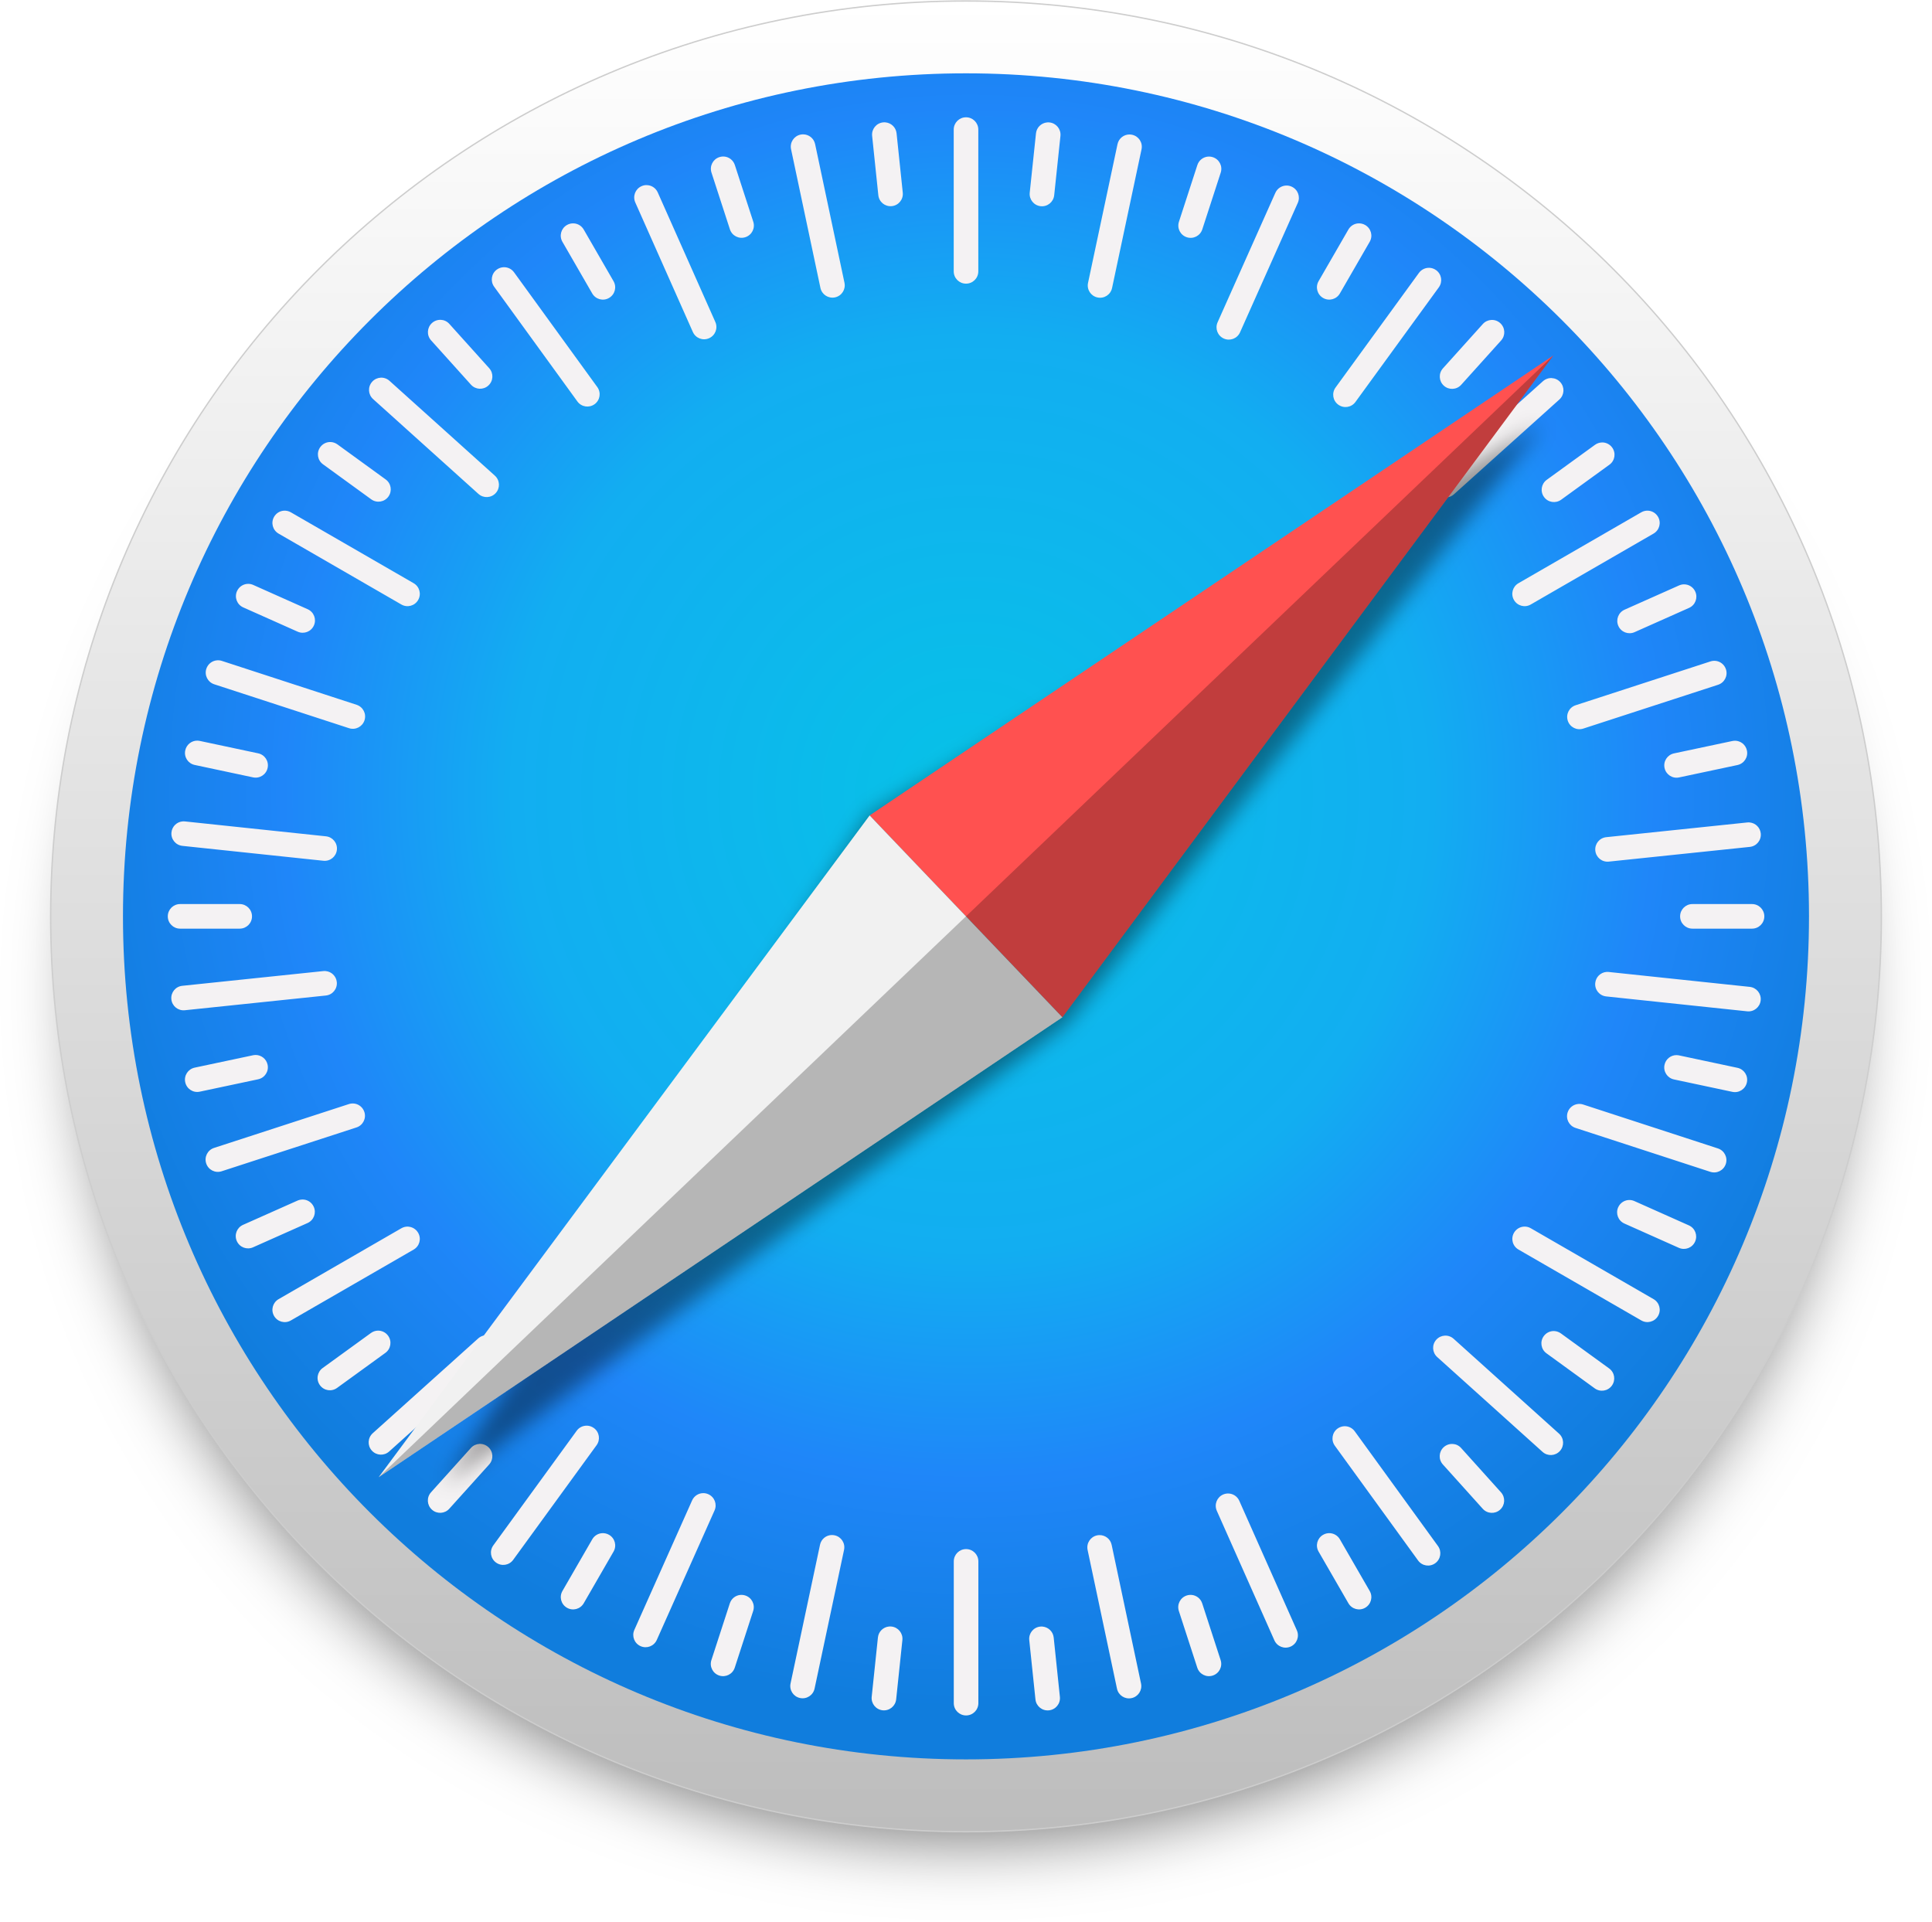
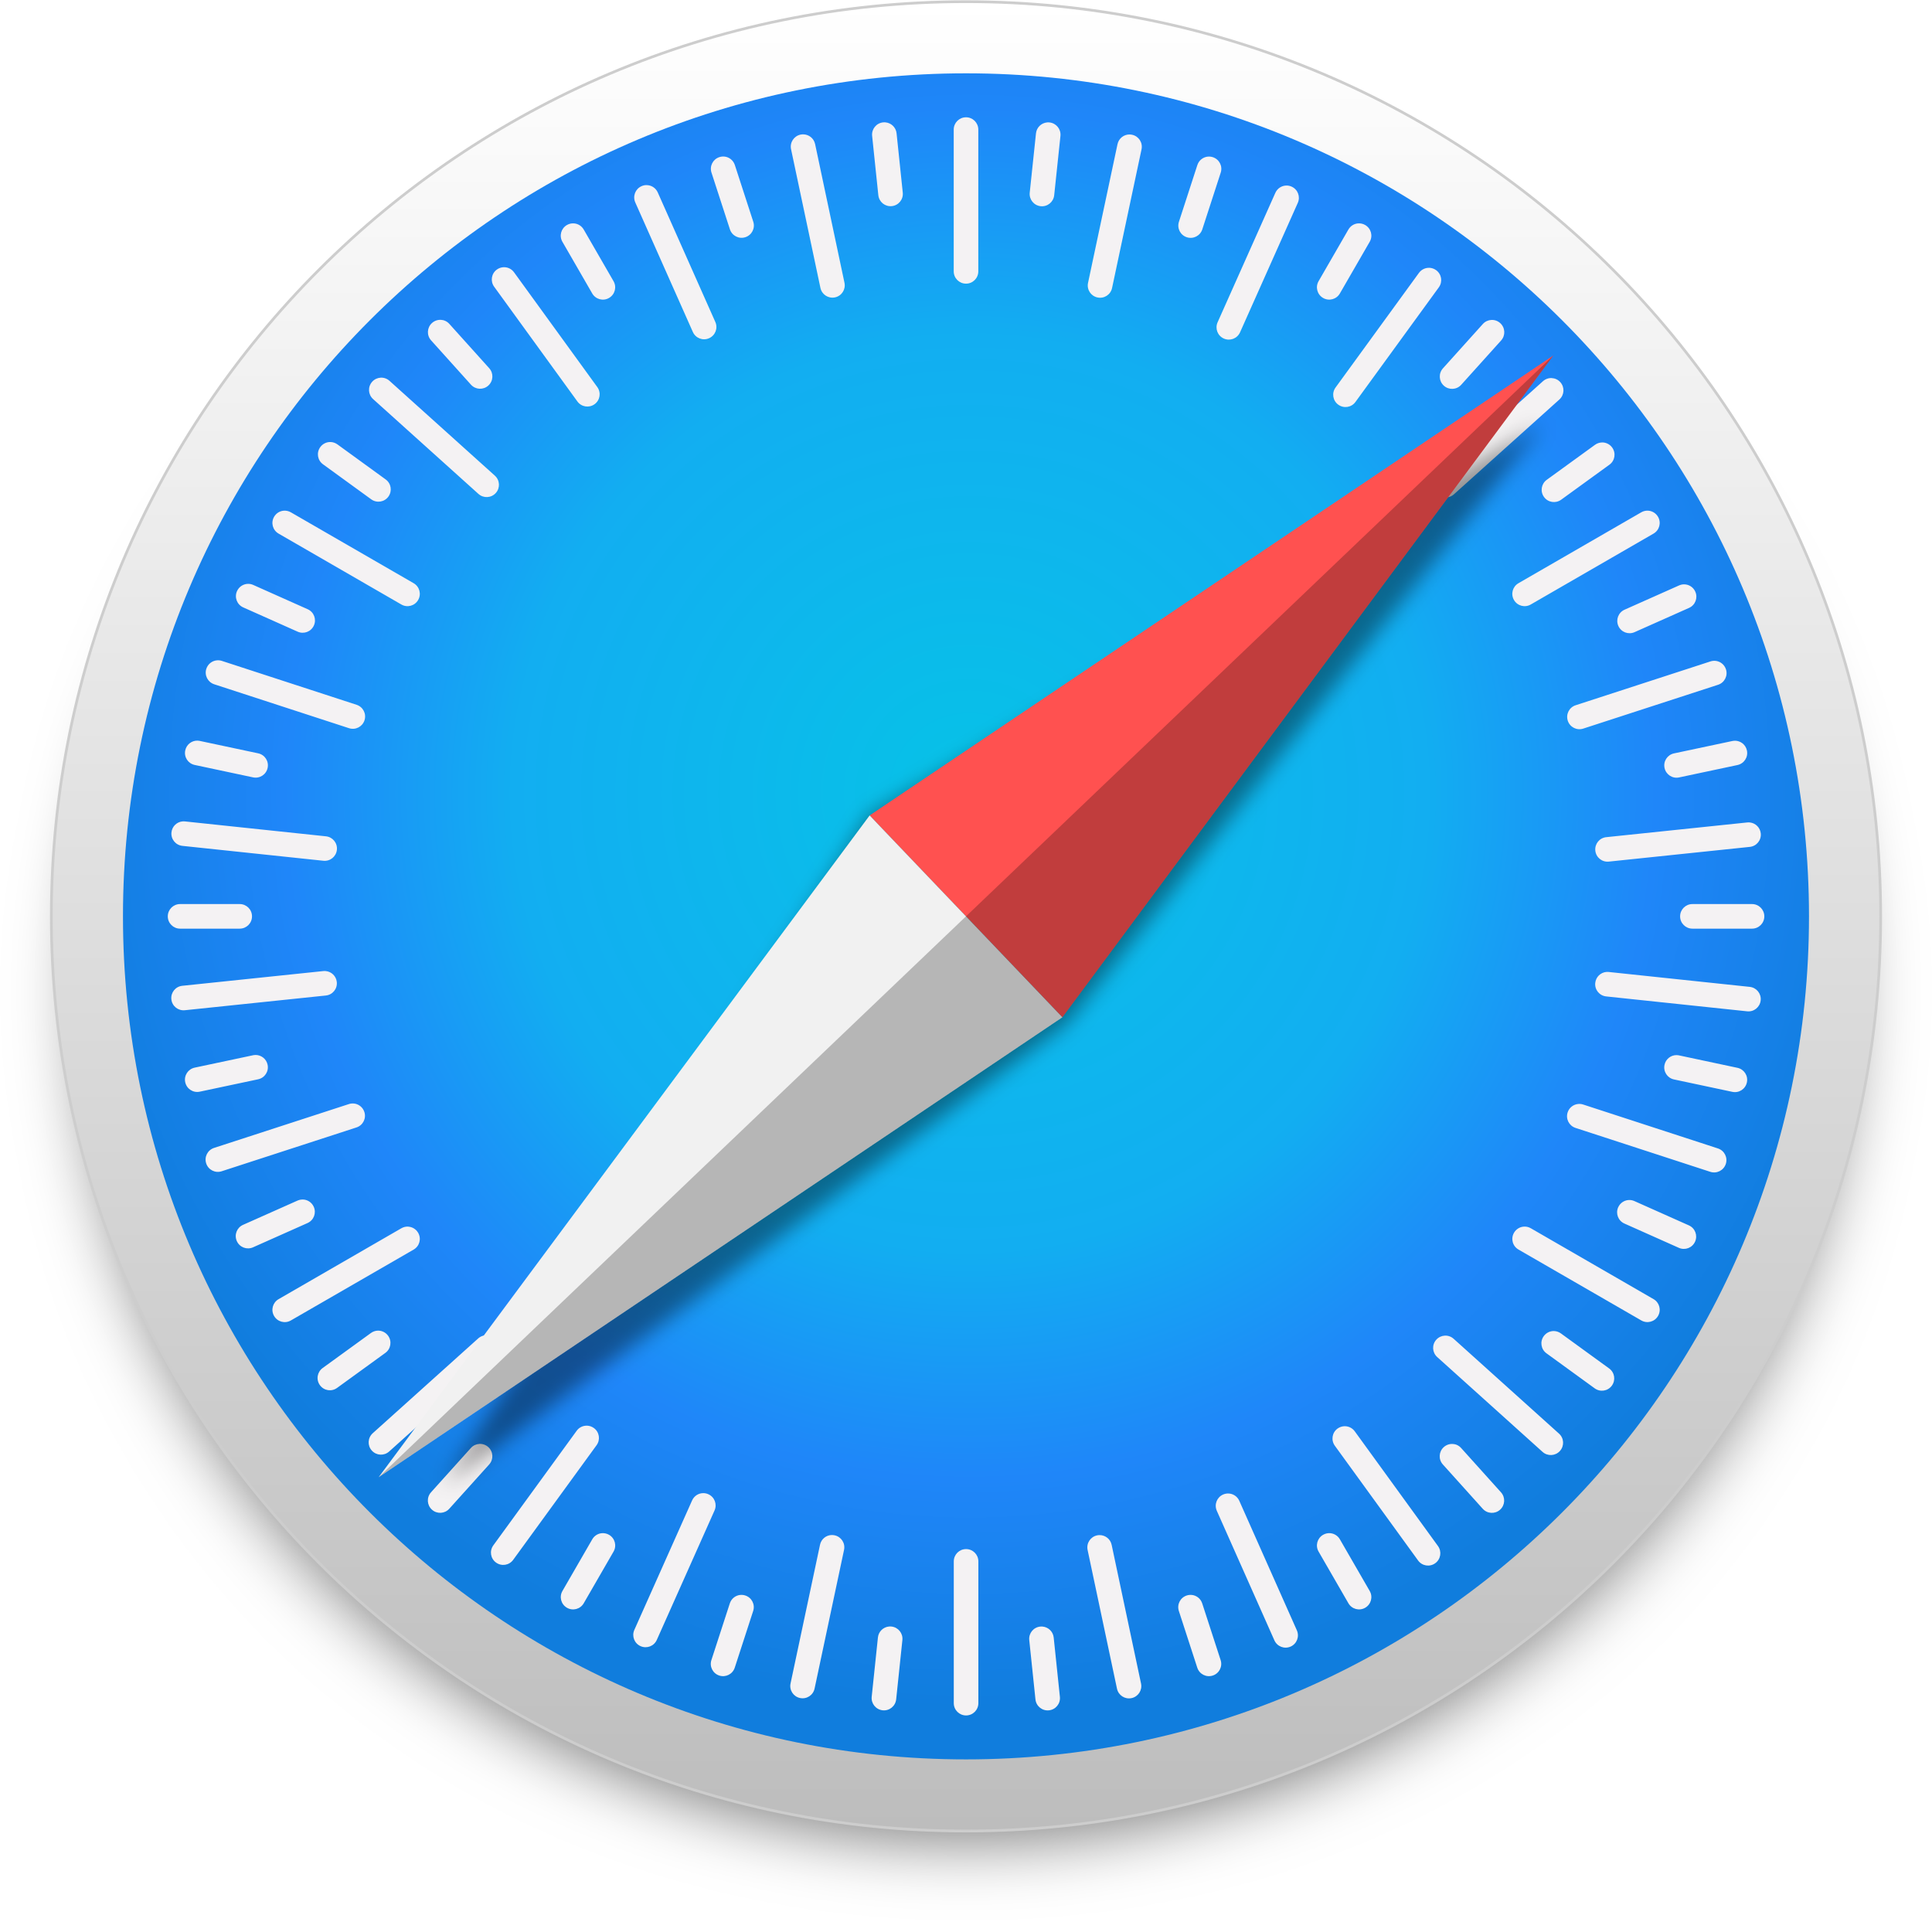
- <svg xmlns="http://www.w3.org/2000/svg" xmlns:xlink="http://www.w3.org/1999/xlink" width="66.166mm" height="65.804mm" viewBox="0 0 66.166 65.804" version="1.1" id="svg8">
-   <defs id="defs2">
-     <linearGradient id="linearGradient2135">
-       <stop style="stop-color:#06c2e7;stop-opacity:1" offset="0" id="stop2131" />
-       <stop id="stop2143" offset="0.25" style="stop-color:#0db8ec;stop-opacity:1" />
-       <stop id="stop2139" offset="0.5" style="stop-color:#12aef1;stop-opacity:1" />
-       <stop style="stop-color:#1f86f9;stop-opacity:1" offset="0.75" id="stop2141" />
-       <stop style="stop-color:#107ddd;stop-opacity:1" offset="1" id="stop2133" />
-     </linearGradient>
-     <linearGradient id="linearGradient2127">
-       <stop style="stop-color:#bdbdbd;stop-opacity:1" offset="0" id="stop2123" />
-       <stop style="stop-color:#ffffff;stop-opacity:1" offset="1" id="stop2125" />
-     </linearGradient>
-     <linearGradient xlink:href="#linearGradient2127" id="linearGradient2129" x1="412.975" y1="237.608" x2="412.975" y2="59.392" gradientUnits="userSpaceOnUse" gradientTransform="matrix(0.3515427,0,0,0.3515427,206.7902,159.7726)" />
-     <radialGradient xlink:href="#linearGradient2135" id="radialGradient2137" cx="413.061" cy="136.818" fx="413.061" fy="136.818" r="82.125" gradientUnits="userSpaceOnUse" gradientTransform="matrix(0.381433,0,0,0.381433,194.5447,155.5804)" />
-     <filter style="color-interpolation-filters:sRGB" id="filter2222" x="-0.021" width="1.042" y="-0.022" height="1.045">
-       <feGaussianBlur stdDeviation="0.958" id="feGaussianBlur2224" />
-     </filter>
-     <filter style="color-interpolation-filters:sRGB" id="filter2248" x="-0.048" width="1.096" y="-0.048" height="1.096">
-       <feGaussianBlur stdDeviation="3.564" id="feGaussianBlur2250" />
-     </filter>
-   </defs>
-   <g id="layer1" transform="translate(-318.8856,-180.595)">
-     <g id="g2858">
-       <path transform="matrix(0.3386464,0,0,0.3260946,212.1161,166.1167)" style="opacity:0.53;fill:#000000;fill-opacity:1;stroke:none;stroke-width:2.931;stroke-linecap:round;stroke-linejoin:round;stroke-miterlimit:4;stroke-dasharray:none;stroke-dashoffset:0;stroke-opacity:1;paint-order:markers stroke fill;filter:url(#filter2248)" d="M 502.083,148.5 A 89.108,89.108 0 0 1 412.975,237.608 89.108,89.108 0 0 1 323.867,148.5 89.108,89.108 0 0 1 412.975,59.392 89.108,89.108 0 0 1 502.083,148.5 Z" id="path2226" />
-       <path id="path826" d="m 383.294,211.977 a 31.325,31.325 0 0 1 -31.325,31.325 31.325,31.325 0 0 1 -31.325,-31.325 31.325,31.325 0 0 1 31.325,-31.325 31.325,31.325 0 0 1 31.325,31.325 z" style="opacity:1;fill:url(#linearGradient2129);fill-opacity:1;stroke:#cdcdcd;stroke-width:0.093;stroke-linecap:round;stroke-linejoin:round;stroke-miterlimit:4;stroke-dasharray:none;stroke-dashoffset:0;stroke-opacity:1;paint-order:markers stroke fill" />
-       <path id="circle828" d="m 380.839,211.977 a 28.871,28.871 0 0 1 -28.871,28.871 28.871,28.871 0 0 1 -28.871,-28.871 28.871,28.871 0 0 1 28.871,-28.871 28.871,28.871 0 0 1 28.871,28.871 z" style="opacity:1;fill:url(#radialGradient2137);fill-opacity:1;stroke:none;stroke-width:0.95;stroke-linecap:round;stroke-linejoin:round;stroke-miterlimit:4;stroke-dasharray:none;stroke-dashoffset:0;stroke-opacity:1;paint-order:markers stroke fill" />
-       <path id="rect830" d="m 351.969,184.612 c -0.233,0 -0.421,0.188 -0.421,0.421 v 4.855 c 0,0.233 0.188,0.421 0.421,0.421 0.233,0 0.421,-0.188 0.421,-0.421 v -4.855 c 0,-0.233 -0.188,-0.421 -0.421,-0.421 z m -2.754,0.174 c -0.028,-0.003 -0.057,-0.003 -0.086,3.5e-4 -0.232,0.024 -0.399,0.23 -0.375,0.462 l 0.212,2.031 c 0.024,0.232 0.23,0.399 0.462,0.375 0.232,-0.024 0.399,-0.23 0.375,-0.462 l -0.212,-2.031 c -0.021,-0.203 -0.182,-0.356 -0.377,-0.375 z m 5.527,0.002 c -0.195,0.019 -0.356,0.172 -0.377,0.375 l -0.214,2.031 c -0.024,0.232 0.143,0.438 0.375,0.463 0.232,0.024 0.438,-0.143 0.463,-0.375 l 0.214,-2.031 c 0.024,-0.232 -0.143,-0.438 -0.375,-0.463 -0.029,-0.003 -0.058,-0.003 -0.085,-5.2e-4 z m -8.355,0.408 c -0.028,2.2e-4 -0.057,0.003 -0.085,0.009 -0.228,0.048 -0.373,0.271 -0.325,0.499 l 1.006,4.75 c 0.048,0.228 0.271,0.373 0.499,0.325 0.228,-0.048 0.373,-0.271 0.325,-0.499 l -1.006,-4.75 c -0.042,-0.2 -0.218,-0.335 -0.414,-0.334 z m 11.184,0.004 c -0.196,-0.002 -0.372,0.134 -0.414,0.334 l -1.009,4.749 c -0.049,0.228 0.096,0.451 0.324,0.499 0.228,0.049 0.451,-0.096 0.499,-0.324 l 1.009,-4.749 c 0.049,-0.228 -0.096,-0.451 -0.324,-0.499 -0.029,-0.006 -0.057,-0.009 -0.085,-0.009 z m -13.883,0.757 c -0.054,-0.005 -0.111,0.001 -0.166,0.019 -0.222,0.072 -0.342,0.308 -0.27,0.53 l 0.631,1.942 c 0.072,0.222 0.309,0.342 0.53,0.27 0.222,-0.072 0.342,-0.309 0.27,-0.53 l -0.631,-1.942 c -0.054,-0.166 -0.201,-0.276 -0.364,-0.29 z m 16.568,0.001 c -0.163,0.014 -0.31,0.123 -0.364,0.29 l -0.631,1.942 c -0.072,0.222 0.048,0.458 0.27,0.53 0.222,0.072 0.458,-0.048 0.53,-0.27 l 0.631,-1.942 c 0.072,-0.222 -0.048,-0.458 -0.27,-0.53 -0.055,-0.018 -0.112,-0.024 -0.166,-0.019 z m -19.237,0.976 c -0.055,0.001 -0.11,0.013 -0.163,0.037 -0.213,0.095 -0.308,0.342 -0.214,0.556 l 1.972,4.437 c 0.095,0.213 0.342,0.308 0.556,0.214 0.213,-0.095 0.309,-0.342 0.214,-0.556 l -1.972,-4.437 c -0.071,-0.16 -0.228,-0.254 -0.392,-0.25 z m 21.937,0.015 c -0.164,-0.003 -0.321,0.09 -0.393,0.25 l -1.978,4.434 c -0.095,0.213 -4e-5,0.461 0.213,0.556 0.213,0.095 0.461,5e-5 0.556,-0.213 l 1.978,-4.434 c 0.095,-0.213 5e-5,-0.461 -0.213,-0.556 -0.053,-0.024 -0.109,-0.036 -0.163,-0.037 z m -24.415,1.296 c -0.081,-0.006 -0.164,0.012 -0.24,0.056 -0.202,0.117 -0.271,0.373 -0.154,0.575 l 1.021,1.769 c 0.117,0.202 0.373,0.271 0.575,0.154 0.202,-0.117 0.271,-0.373 0.154,-0.575 l -1.021,-1.769 c -0.073,-0.126 -0.2,-0.2 -0.335,-0.21 z m 26.859,0 c -0.135,0.009 -0.262,0.084 -0.335,0.21 l -1.021,1.769 c -0.117,0.202 -0.048,0.458 0.154,0.575 0.202,0.117 0.458,0.048 0.575,-0.154 l 1.021,-1.769 c 0.117,-0.202 0.048,-0.458 -0.154,-0.575 -0.076,-0.044 -0.159,-0.061 -0.24,-0.056 z m -29.265,1.501 c -0.081,0.003 -0.162,0.029 -0.233,0.08 -0.189,0.137 -0.23,0.399 -0.093,0.588 l 2.851,3.93 c 0.137,0.189 0.399,0.23 0.588,0.094 0.189,-0.137 0.23,-0.399 0.093,-0.588 l -2.851,-3.93 c -0.086,-0.118 -0.22,-0.178 -0.355,-0.174 z m 31.701,0.021 c -0.135,-0.005 -0.269,0.056 -0.355,0.173 l -2.856,3.926 c -0.137,0.189 -0.096,0.451 0.093,0.588 0.189,0.137 0.451,0.096 0.588,-0.093 l 2.856,-3.926 c 0.137,-0.189 0.096,-0.451 -0.093,-0.588 -0.071,-0.051 -0.152,-0.078 -0.233,-0.081 z m -33.852,1.782 c -0.107,-0.006 -0.217,0.03 -0.304,0.108 -0.173,0.156 -0.187,0.421 -0.031,0.594 l 1.366,1.518 c 0.156,0.173 0.421,0.187 0.594,0.031 0.173,-0.156 0.187,-0.421 0.031,-0.595 l -1.366,-1.518 c -0.078,-0.087 -0.183,-0.134 -0.291,-0.139 z m 35.976,0.003 c -0.107,0.006 -0.213,0.052 -0.291,0.139 l -1.366,1.518 c -0.156,0.173 -0.142,0.439 0.031,0.595 0.173,0.156 0.438,0.142 0.594,-0.031 l 1.367,-1.518 c 0.156,-0.173 0.142,-0.439 -0.031,-0.595 -0.087,-0.078 -0.196,-0.114 -0.304,-0.108 z m -38.037,1.977 c -0.107,0.006 -0.213,0.052 -0.291,0.139 -0.156,0.173 -0.142,0.438 0.031,0.594 l 3.608,3.248 c 0.173,0.156 0.438,0.142 0.594,-0.031 0.156,-0.173 0.142,-0.438 -0.031,-0.594 l -3.609,-3.248 c -0.087,-0.078 -0.196,-0.114 -0.304,-0.108 z m 40.108,0.014 c -0.107,-0.006 -0.217,0.03 -0.304,0.108 l -3.611,3.246 c -0.173,0.156 -0.188,0.421 -0.032,0.594 0.156,0.173 0.421,0.188 0.595,0.032 l 3.611,-3.246 c 0.173,-0.156 0.188,-0.421 0.032,-0.594 -0.078,-0.087 -0.183,-0.134 -0.291,-0.139 z m -41.822,2.19 c -0.135,-0.005 -0.269,0.056 -0.355,0.174 -0.137,0.189 -0.096,0.451 0.093,0.588 l 1.652,1.2 c 0.189,0.137 0.451,0.096 0.588,-0.093 0.137,-0.189 0.096,-0.451 -0.093,-0.588 l -1.652,-1.2 c -0.071,-0.051 -0.152,-0.078 -0.233,-0.081 z m 43.535,0.015 c -0.081,0.003 -0.162,0.029 -0.233,0.08 l -1.653,1.199 c -0.189,0.137 -0.231,0.399 -0.094,0.588 0.137,0.189 0.399,0.23 0.588,0.093 l 1.653,-1.199 c 0.189,-0.137 0.23,-0.399 0.093,-0.588 -0.086,-0.118 -0.22,-0.178 -0.355,-0.174 z m -45.137,2.336 c -0.135,0.009 -0.262,0.084 -0.335,0.21 -0.117,0.202 -0.048,0.458 0.154,0.575 l 4.205,2.428 c 0.202,0.117 0.458,0.048 0.575,-0.154 0.117,-0.202 0.048,-0.458 -0.154,-0.575 l -4.205,-2.428 c -0.076,-0.044 -0.159,-0.061 -0.24,-0.056 z m 46.727,0 c -0.081,-0.006 -0.164,0.012 -0.24,0.056 l -4.205,2.428 c -0.202,0.117 -0.271,0.373 -0.154,0.575 0.117,0.202 0.373,0.271 0.575,0.154 l 4.205,-2.428 c 0.202,-0.117 0.271,-0.373 0.154,-0.575 -0.073,-0.126 -0.2,-0.2 -0.335,-0.21 z m -47.939,2.506 c -0.164,-0.004 -0.321,0.09 -0.393,0.25 -0.095,0.213 -6e-5,0.461 0.213,0.556 l 1.865,0.832 c 0.213,0.095 0.461,7e-5 0.556,-0.213 0.095,-0.213 -1.2e-4,-0.461 -0.213,-0.556 l -1.865,-0.832 c -0.053,-0.024 -0.109,-0.036 -0.163,-0.037 z m 49.158,0.017 c -0.055,10e-4 -0.11,0.013 -0.164,0.037 l -1.866,0.831 c -0.213,0.095 -0.308,0.343 -0.213,0.556 0.095,0.213 0.343,0.308 0.556,0.213 l 1.866,-0.831 c 0.213,-0.095 0.308,-0.343 0.213,-0.556 -0.071,-0.16 -0.228,-0.253 -0.392,-0.25 z m -50.237,2.602 c -0.163,0.014 -0.31,0.123 -0.364,0.289 -0.072,0.222 0.048,0.458 0.27,0.531 l 4.616,1.504 c 0.222,0.072 0.458,-0.048 0.531,-0.27 0.072,-0.222 -0.048,-0.458 -0.27,-0.531 l -4.616,-1.504 c -0.055,-0.018 -0.112,-0.024 -0.166,-0.019 z m 51.315,0.018 c -0.054,-0.005 -0.111,10e-4 -0.166,0.019 l -4.617,1.501 c -0.222,0.072 -0.342,0.309 -0.27,0.53 0.072,0.222 0.309,0.342 0.53,0.27 l 4.617,-1.501 c 0.222,-0.072 0.342,-0.309 0.27,-0.53 -0.054,-0.166 -0.201,-0.276 -0.364,-0.29 z m -51.987,2.732 c -0.196,-0.002 -0.372,0.134 -0.414,0.334 -0.049,0.228 0.096,0.451 0.324,0.499 l 1.998,0.425 c 0.228,0.049 0.451,-0.096 0.499,-0.324 0.049,-0.228 -0.096,-0.451 -0.324,-0.499 l -1.998,-0.425 c -0.029,-0.006 -0.057,-0.009 -0.085,-0.009 z m 52.655,0.004 c -0.028,2.3e-4 -0.056,0.004 -0.085,0.009 l -1.998,0.424 c -0.228,0.049 -0.373,0.271 -0.324,0.499 0.049,0.228 0.271,0.373 0.499,0.324 l 1.998,-0.424 c 0.228,-0.049 0.373,-0.271 0.324,-0.499 -0.042,-0.2 -0.218,-0.335 -0.414,-0.334 z m -53.164,2.762 c -0.195,0.019 -0.356,0.172 -0.377,0.375 -0.025,0.232 0.142,0.438 0.374,0.463 l 4.828,0.51 c 0.232,0.025 0.438,-0.142 0.463,-0.374 0.025,-0.232 -0.142,-0.438 -0.374,-0.463 l -4.828,-0.51 c -0.029,-0.003 -0.058,-0.003 -0.085,-3.5e-4 z m 53.676,0.036 c -0.028,-0.003 -0.057,-0.003 -0.086,3.5e-4 l -4.829,0.504 c -0.232,0.024 -0.399,0.23 -0.375,0.462 0.024,0.232 0.23,0.399 0.462,0.375 l 4.829,-0.504 c 0.232,-0.024 0.399,-0.23 0.375,-0.462 -0.021,-0.203 -0.182,-0.356 -0.377,-0.375 z m -53.758,2.795 c -0.233,0 -0.421,0.188 -0.421,0.421 0,0.233 0.188,0.421 0.421,0.421 h 2.042 c 0.233,0 0.421,-0.188 0.421,-0.421 0,-0.233 -0.188,-0.421 -0.421,-0.421 z m 51.793,0 c -0.233,0 -0.421,0.188 -0.421,0.421 10e-6,0.233 0.188,0.421 0.421,0.421 h 2.042 c 0.233,0 0.421,-0.188 0.421,-0.421 0,-0.233 -0.188,-0.421 -0.421,-0.421 z m -46.803,2.295 c -0.028,-0.003 -0.056,-0.003 -0.085,3.5e-4 l -4.829,0.504 c -0.232,0.024 -0.399,0.23 -0.375,0.462 0.024,0.232 0.23,0.399 0.462,0.375 l 4.829,-0.504 c 0.232,-0.024 0.399,-0.23 0.375,-0.462 -0.021,-0.203 -0.182,-0.356 -0.377,-0.375 z m 43.853,0.03 c -0.195,0.019 -0.356,0.172 -0.377,0.375 -0.025,0.232 0.142,0.438 0.374,0.463 l 4.828,0.51 c 0.232,0.025 0.438,-0.143 0.463,-0.374 0.025,-0.232 -0.143,-0.438 -0.374,-0.463 l -4.828,-0.51 c -0.029,-0.003 -0.058,-0.003 -0.086,-3.5e-4 z m -46.26,2.844 c -0.028,2.4e-4 -0.057,0.003 -0.085,0.009 l -1.998,0.424 c -0.228,0.049 -0.373,0.271 -0.324,0.499 0.049,0.228 0.271,0.373 0.499,0.324 l 1.998,-0.424 c 0.228,-0.049 0.373,-0.271 0.324,-0.499 -0.042,-0.2 -0.218,-0.335 -0.414,-0.334 z m 48.669,0.004 c -0.196,-0.002 -0.372,0.134 -0.414,0.334 -0.049,0.228 0.096,0.451 0.324,0.499 l 1.998,0.425 c 0.228,0.049 0.451,-0.096 0.499,-0.324 0.049,-0.228 -0.096,-0.451 -0.324,-0.499 l -1.998,-0.425 c -0.029,-0.006 -0.057,-0.009 -0.085,-0.009 z m -45.305,1.658 c -0.054,-0.005 -0.111,0.001 -0.166,0.019 l -4.617,1.501 c -0.222,0.072 -0.342,0.309 -0.27,0.53 0.072,0.222 0.309,0.342 0.53,0.27 l 4.617,-1.501 c 0.222,-0.072 0.342,-0.309 0.27,-0.53 -0.054,-0.166 -0.201,-0.276 -0.364,-0.29 z m 41.937,0.015 c -0.163,0.014 -0.31,0.123 -0.364,0.289 -0.072,0.222 0.048,0.458 0.27,0.531 l 4.616,1.504 c 0.222,0.072 0.458,-0.048 0.531,-0.27 0.072,-0.222 -0.048,-0.458 -0.27,-0.531 l -4.616,-1.504 c -0.055,-0.018 -0.112,-0.024 -0.166,-0.019 z m -43.699,3.273 c -0.055,0.001 -0.11,0.013 -0.163,0.036 l -1.866,0.831 c -0.213,0.095 -0.308,0.343 -0.213,0.556 0.095,0.213 0.343,0.308 0.556,0.213 l 1.866,-0.831 c 0.213,-0.095 0.308,-0.343 0.213,-0.556 -0.071,-0.16 -0.228,-0.253 -0.392,-0.25 z m 45.459,0.016 c -0.164,-0.004 -0.321,0.09 -0.393,0.25 -0.095,0.213 -6e-5,0.461 0.213,0.556 l 1.865,0.832 c 0.213,0.095 0.461,6e-5 0.556,-0.213 0.095,-0.213 6e-5,-0.461 -0.213,-0.556 l -1.865,-0.832 c -0.053,-0.024 -0.109,-0.036 -0.163,-0.037 z m -41.826,0.912 c -0.081,-0.006 -0.164,0.012 -0.24,0.056 l -4.205,2.428 c -0.202,0.117 -0.271,0.373 -0.154,0.575 0.117,0.202 0.373,0.271 0.575,0.154 l 4.205,-2.427 c 0.202,-0.117 0.271,-0.373 0.154,-0.575 -0.073,-0.126 -0.2,-0.2 -0.335,-0.21 z m 38.2,0 c -0.135,0.009 -0.262,0.084 -0.335,0.21 -0.117,0.202 -0.048,0.459 0.154,0.575 l 4.205,2.427 c 0.202,0.117 0.459,0.048 0.575,-0.154 0.117,-0.202 0.048,-0.458 -0.154,-0.575 l -4.205,-2.428 c -0.076,-0.044 -0.159,-0.061 -0.24,-0.056 z m -39.249,3.562 c -0.081,0.003 -0.162,0.029 -0.233,0.081 l -1.653,1.199 c -0.189,0.137 -0.231,0.399 -0.094,0.588 0.137,0.189 0.399,0.231 0.588,0.093 l 1.653,-1.199 c 0.189,-0.137 0.231,-0.399 0.094,-0.588 -0.086,-0.118 -0.22,-0.179 -0.355,-0.174 z m 40.288,0.014 c -0.135,-0.005 -0.269,0.056 -0.355,0.174 -0.137,0.189 -0.096,0.451 0.093,0.588 l 1.652,1.2 c 0.189,0.137 0.451,0.096 0.588,-0.093 0.137,-0.189 0.096,-0.451 -0.093,-0.588 l -1.652,-1.2 c -0.071,-0.051 -0.152,-0.078 -0.233,-0.081 z m -36.544,0.145 c -0.107,-0.006 -0.217,0.03 -0.304,0.108 l -3.611,3.246 c -0.173,0.156 -0.188,0.421 -0.032,0.594 0.156,0.173 0.421,0.188 0.594,0.032 l 3.611,-3.246 c 0.173,-0.156 0.188,-0.421 0.032,-0.594 -0.078,-0.087 -0.183,-0.134 -0.291,-0.139 z m 32.8,0.012 c -0.107,0.006 -0.213,0.052 -0.291,0.139 -0.156,0.173 -0.142,0.438 0.031,0.594 l 3.608,3.248 c 0.173,0.156 0.439,0.142 0.595,-0.031 0.156,-0.173 0.142,-0.438 -0.031,-0.594 l -3.609,-3.248 c -0.087,-0.078 -0.196,-0.114 -0.304,-0.108 z m -29.375,3.084 c -0.135,-0.005 -0.27,0.055 -0.355,0.173 l -2.856,3.926 c -0.137,0.189 -0.096,0.451 0.093,0.588 0.189,0.137 0.451,0.096 0.588,-0.093 l 2.856,-3.926 c 0.137,-0.189 0.096,-0.451 -0.093,-0.588 -0.071,-0.051 -0.152,-0.078 -0.233,-0.081 z m 25.936,0.018 c -0.081,0.003 -0.162,0.029 -0.233,0.08 -0.189,0.137 -0.23,0.399 -0.094,0.588 l 2.851,3.93 c 0.137,0.189 0.399,0.231 0.588,0.094 0.189,-0.137 0.23,-0.399 0.094,-0.588 l -2.851,-3.93 c -0.086,-0.118 -0.22,-0.178 -0.355,-0.174 z m -29.623,0.606 c -0.107,0.006 -0.213,0.052 -0.291,0.139 l -1.366,1.518 c -0.156,0.173 -0.142,0.439 0.031,0.595 0.173,0.156 0.438,0.142 0.594,-0.031 l 1.367,-1.518 c 0.156,-0.173 0.142,-0.439 -0.031,-0.595 -0.087,-0.078 -0.196,-0.114 -0.304,-0.108 z m 33.331,0.002 c -0.107,-0.006 -0.217,0.03 -0.304,0.108 -0.173,0.156 -0.187,0.421 -0.031,0.594 l 1.366,1.518 c 0.156,0.173 0.421,0.187 0.594,0.031 0.173,-0.156 0.187,-0.421 0.031,-0.595 l -1.366,-1.518 c -0.078,-0.087 -0.183,-0.134 -0.291,-0.139 z m -25.655,1.684 c -0.164,-0.004 -0.321,0.09 -0.392,0.25 l -1.978,4.434 c -0.095,0.213 -5e-5,0.461 0.213,0.556 0.213,0.095 0.461,5e-5 0.556,-0.213 l 1.978,-4.434 c 0.095,-0.213 5e-5,-0.461 -0.213,-0.556 -0.053,-0.024 -0.109,-0.036 -0.163,-0.037 z m 17.956,0.012 c -0.055,0.001 -0.11,0.013 -0.164,0.036 -0.213,0.095 -0.308,0.342 -0.214,0.556 l 1.972,4.437 c 0.095,0.213 0.343,0.308 0.556,0.214 0.213,-0.095 0.308,-0.342 0.214,-0.556 l -1.972,-4.437 c -0.071,-0.16 -0.228,-0.253 -0.392,-0.25 z m -21.432,1.359 c -0.135,0.009 -0.262,0.084 -0.335,0.21 l -1.021,1.769 c -0.117,0.202 -0.048,0.458 0.154,0.575 0.202,0.117 0.458,0.048 0.575,-0.154 l 1.021,-1.769 c 0.117,-0.202 0.048,-0.458 -0.154,-0.575 -0.076,-0.044 -0.159,-0.061 -0.24,-0.056 z m 24.934,0 c -0.081,-0.006 -0.164,0.012 -0.24,0.056 -0.202,0.117 -0.271,0.373 -0.154,0.575 l 1.021,1.769 c 0.117,0.202 0.373,0.271 0.575,0.154 0.202,-0.117 0.271,-0.373 0.154,-0.575 l -1.021,-1.769 c -0.073,-0.126 -0.2,-0.2 -0.335,-0.21 z m -17.055,0.063 c -0.196,-0.002 -0.372,0.134 -0.414,0.334 l -1.009,4.749 c -0.049,0.228 0.096,0.451 0.324,0.499 0.228,0.049 0.451,-0.096 0.499,-0.324 l 1.009,-4.749 c 0.049,-0.228 -0.096,-0.451 -0.324,-0.499 -0.029,-0.006 -0.057,-0.009 -0.085,-0.009 z m 9.16,0.003 c -0.028,2.2e-4 -0.056,0.003 -0.085,0.009 -0.228,0.048 -0.373,0.271 -0.325,0.499 l 1.006,4.75 c 0.048,0.228 0.271,0.373 0.499,0.325 0.228,-0.048 0.373,-0.271 0.325,-0.499 l -1.006,-4.75 c -0.042,-0.2 -0.218,-0.335 -0.414,-0.334 z m -4.572,0.479 c -0.233,0 -0.421,0.188 -0.421,0.421 v 4.855 c 0,0.233 0.188,0.421 0.421,0.421 0.233,0 0.421,-0.188 0.421,-0.421 v -4.855 c 0,-0.233 -0.188,-0.421 -0.421,-0.421 z m -7.727,1.569 c -0.163,0.014 -0.31,0.123 -0.364,0.29 l -0.631,1.942 c -0.072,0.222 0.048,0.458 0.27,0.53 0.222,0.072 0.458,-0.049 0.53,-0.27 l 0.631,-1.942 c 0.072,-0.222 -0.048,-0.458 -0.27,-0.53 -0.055,-0.018 -0.112,-0.024 -0.166,-0.019 z m 15.45,0.001 c -0.054,-0.005 -0.111,0.001 -0.166,0.019 -0.222,0.072 -0.342,0.309 -0.27,0.53 l 0.631,1.942 c 0.072,0.222 0.309,0.342 0.53,0.27 0.222,-0.072 0.342,-0.308 0.27,-0.53 l -0.631,-1.942 c -0.054,-0.166 -0.201,-0.276 -0.364,-0.29 z m -10.365,1.082 c -0.195,0.019 -0.356,0.172 -0.377,0.375 l -0.213,2.031 c -0.024,0.232 0.143,0.438 0.375,0.463 0.232,0.024 0.438,-0.143 0.463,-0.375 l 0.213,-2.031 c 0.024,-0.232 -0.143,-0.438 -0.375,-0.463 -0.029,-0.003 -0.058,-0.003 -0.085,-3.5e-4 z m 5.267,0.002 c -0.028,-0.003 -0.057,-0.003 -0.086,3.5e-4 -0.232,0.024 -0.399,0.23 -0.375,0.462 l 0.212,2.031 c 0.024,0.232 0.23,0.399 0.462,0.375 0.232,-0.024 0.399,-0.23 0.375,-0.462 l -0.212,-2.031 c -0.021,-0.203 -0.182,-0.356 -0.377,-0.375 z" style="opacity:1;fill:#f4f2f3;fill-opacity:1;stroke:none;stroke-width:0.381;stroke-linecap:round;stroke-linejoin:round;stroke-miterlimit:4;stroke-dasharray:none;stroke-dashoffset:0;stroke-opacity:1;paint-order:markers stroke fill" />
-       <path transform="matrix(0.3515427,0,0,0.3515427,206.7902,159.7726)" id="path2150" d="m 469.096,100.607 -65.51,38.061 -41.42,65.207 60.594,-44.881 z" style="opacity:0.409;fill:#000000;fill-opacity:1;stroke:none;stroke-width:1.561;stroke-linecap:round;stroke-linejoin:round;stroke-miterlimit:4;stroke-dasharray:none;stroke-dashoffset:0;stroke-opacity:1;paint-order:markers stroke fill;filter:url(#filter2222)" />
-       <g id="g2847">
-         <path style="opacity:1;fill:#ff5150;fill-opacity:1;stroke:none;stroke-width:1.02;stroke-linecap:round;stroke-linejoin:round;stroke-miterlimit:4;stroke-dasharray:none;stroke-dashoffset:0;stroke-opacity:1;paint-order:markers stroke fill" id="path2096" d="m 129.839,160.803 -23.014,-23.014 31.438,-8.424 z" transform="matrix(0.6480447,-0.3316906,-0.3612238,0.6320585,329.2135,156.8627)" />
-         <path transform="matrix(-0.3612238,0.6320585,0.6480447,-0.3316906,297.9626,186.7041)" d="m 129.839,160.803 -23.014,-23.014 31.438,-8.424 z" id="path2099" style="opacity:1;fill:#f1f1f1;fill-opacity:1;stroke:none;stroke-width:1.02;stroke-linecap:round;stroke-linejoin:round;stroke-miterlimit:4;stroke-dasharray:none;stroke-dashoffset:0;stroke-opacity:1;paint-order:markers stroke fill" />
-         <path style="opacity:0.243;fill:#000000;stroke:none;stroke-width:0.093px;stroke-linecap:butt;stroke-linejoin:miter;stroke-opacity:1" d="m 331.853,231.185 23.416,-15.752 16.815,-22.665 z" id="path2112" />
-       </g>
-     </g>
+ <svg xmlns="http://www.w3.org/2000/svg" height="65.804mm" viewBox="0 0 66.166 65.804" width="66.166mm">
+   <linearGradient id="a" gradientUnits="userSpaceOnUse" x1="351.969" x2="351.969" y1="243.302" y2="180.652">
+     <stop offset="0" stop-color="#bdbdbd" />
+     <stop offset="1" stop-color="#fff" />
+   </linearGradient>
+   <radialGradient id="b" cx="413.061" cy="136.818" gradientTransform="matrix(.381433 0 0 .381433 194.5447 155.5804)" gradientUnits="userSpaceOnUse" r="82.125">
+     <stop offset="0" stop-color="#06c2e7" />
+     <stop offset=".25" stop-color="#0db8ec" />
+     <stop offset=".5" stop-color="#12aef1" />
+     <stop offset=".75" stop-color="#1f86f9" />
+     <stop offset="1" stop-color="#107ddd" />
+   </radialGradient>
+   <filter id="c" color-interpolation-filters="sRGB" height="1.045" width="1.042" x="-.021" y="-.022">
+     <feGaussianBlur stdDeviation=".958" />
+   </filter>
+   <filter id="d" color-interpolation-filters="sRGB" height="1.096" width="1.096" x="-.048" y="-.048">
+     <feGaussianBlur stdDeviation="3.564" />
+   </filter>
+   <g transform="translate(-318.8856 -180.595)">
+     <path d="m502.083 148.5a89.108 89.108 0 0 1 -89.108 89.108 89.108 89.108 0 0 1 -89.108-89.108 89.108 89.108 0 0 1 89.108-89.108 89.108 89.108 0 0 1 89.108 89.108z" filter="url(#d)" opacity=".53" transform="matrix(.3386464 0 0 .3260946 212.1161 166.1167)" />
+     <path d="m383.294 211.977a31.325 31.325 0 0 1 -31.325 31.325 31.325 31.325 0 0 1 -31.325-31.325 31.325 31.325 0 0 1 31.325-31.325 31.325 31.325 0 0 1 31.325 31.325z" fill="url(#a)" stroke="#cdcdcd" stroke-linecap="round" stroke-linejoin="round" stroke-width=".093" />
+     <path d="m380.839 211.977a28.871 28.871 0 0 1 -28.871 28.871 28.871 28.871 0 0 1 -28.871-28.871 28.871 28.871 0 0 1 28.871-28.871 28.871 28.871 0 0 1 28.871 28.871z" fill="url(#b)" />
+     <path d="m351.969 184.612c-.233 0-.421.188-.421.421v4.855c0 .233.188.421.421.421.233 0 .421-.188.421-.421v-4.855c0-.233-.188-.421-.421-.421zm-2.754.174c-.028-.003-.057-.003-.086 0-.232.024-.399.23-.375.462l.212 2.031c.024.232.23.399.462.375.232-.024.399-.23.375-.462l-.212-2.031c-.021-.203-.182-.356-.377-.375zm5.527.002c-.195.019-.356.172-.377.375l-.214 2.031c-.024.232.143.438.375.463.232.024.438-.143.463-.375l.214-2.031c.024-.232-.143-.438-.375-.463-.029-.003-.058-.003-.085-.001zm-8.355.408c-.028 0-.057.003-.085.009-.228.048-.373.271-.325.499l1.006 4.75c.048.228.271.373.499.325.228-.048.373-.271.325-.499l-1.006-4.75c-.042-.2-.218-.335-.414-.334zm11.184.004c-.196-.002-.372.134-.414.334l-1.009 4.749c-.049.228.096.451.324.499.228.049.451-.096.499-.324l1.009-4.749c.049-.228-.096-.451-.324-.499-.029-.006-.057-.009-.085-.009zm-13.883.757c-.054-.005-.111.001-.166.019-.222.072-.342.308-.27.53l.631 1.942c.072.222.309.342.53.27.222-.072.342-.309.27-.53l-.631-1.942c-.054-.166-.201-.276-.364-.29zm16.568.001c-.163.014-.31.123-.364.29l-.631 1.942c-.072.222.048.458.27.53.222.072.458-.048.53-.27l.631-1.942c.072-.222-.048-.458-.27-.53-.055-.018-.112-.024-.166-.019zm-19.237.976c-.055.001-.11.013-.163.037-.213.095-.308.342-.214.556l1.972 4.437c.095.213.342.308.556.214.213-.095.309-.342.214-.556l-1.972-4.437c-.071-.16-.228-.254-.392-.25zm21.937.015c-.164-.003-.321.09-.393.25l-1.978 4.434c-.095.213-0.0.461.213.556.213.095.461 0.0.556-.213l1.978-4.434c.095-.213 0-.461-.213-.556-.053-.024-.109-.036-.163-.037zm-24.415 1.296c-.081-.006-.164.012-.24.056-.202.117-.271.373-.154.575l1.021 1.769c.117.202.373.271.575.154.202-.117.271-.373.154-.575l-1.021-1.769c-.073-.126-.2-.2-.335-.21zm26.859 0c-.135.009-.262.084-.335.21l-1.021 1.769c-.117.202-.048.458.154.575.202.117.458.048.575-.154l1.021-1.769c.117-.202.048-.458-.154-.575-.076-.044-.159-.061-.24-.056zm-29.265 1.501c-.081.003-.162.029-.233.08-.189.137-.23.399-.093.588l2.851 3.93c.137.189.399.23.588.094.189-.137.23-.399.093-.588l-2.851-3.93c-.086-.118-.22-.178-.355-.174zm31.701.021c-.135-.005-.269.056-.355.173l-2.856 3.926c-.137.189-.096.451.093.588.189.137.451.096.588-.093l2.856-3.926c.137-.189.096-.451-.093-.588-.071-.051-.152-.078-.233-.081zm-33.852 1.782c-.107-.006-.217.03-.304.108-.173.156-.187.421-.031.594l1.366 1.518c.156.173.421.187.594.031.173-.156.187-.421.031-.595l-1.366-1.518c-.078-.087-.183-.134-.291-.139zm35.976.003c-.107.006-.213.052-.291.139l-1.366 1.518c-.156.173-.142.439.031.595.173.156.438.142.594-.031l1.367-1.518c.156-.173.142-.439-.031-.595-.087-.078-.196-.114-.304-.108zm-38.037 1.977c-.107.006-.213.052-.291.139-.156.173-.142.438.031.594l3.608 3.248c.173.156.438.142.594-.031.156-.173.142-.438-.031-.594l-3.609-3.248c-.087-.078-.196-.114-.304-.108zm40.108.014c-.107-.006-.217.03-.304.108l-3.611 3.246c-.173.156-.188.421-.032.594.156.173.421.188.595.032l3.611-3.246c.173-.156.188-.421.032-.594-.078-.087-.183-.134-.291-.139zm-41.822 2.19c-.135-.005-.269.056-.355.174-.137.189-.096.451.093.588l1.652 1.2c.189.137.451.096.588-.093.137-.189.096-.451-.093-.588l-1.652-1.2c-.071-.051-.152-.078-.233-.081zm43.535.015c-.081.003-.162.029-.233.08l-1.653 1.199c-.189.137-.231.399-.094.588.137.189.399.23.588.093l1.653-1.199c.189-.137.23-.399.093-.588-.086-.118-.22-.178-.355-.174zm-45.137 2.336c-.135.009-.262.084-.335.21-.117.202-.048.458.154.575l4.205 2.428c.202.117.458.048.575-.154s.048-.458-.154-.575l-4.205-2.428c-.076-.044-.159-.061-.24-.056zm46.727 0c-.081-.006-.164.012-.24.056l-4.205 2.428c-.202.117-.271.373-.154.575s.373.271.575.154l4.205-2.428c.202-.117.271-.373.154-.575-.073-.126-.2-.2-.335-.21zm-47.939 2.506c-.164-.004-.321.09-.393.25-.095.213-0.0.461.213.556l1.865.832c.213.095.461 0.0.556-.213.095-.213-0-.461-.213-.556l-1.865-.832c-.053-.024-.109-.036-.163-.037zm49.158.017c-.055.001-.11.013-.164.037l-1.866.831c-.213.095-.308.343-.213.556.095.213.343.308.556.213l1.866-.831c.213-.095.308-.343.213-.556-.071-.16-.228-.253-.392-.25zm-50.237 2.602c-.163.014-.31.123-.364.289-.072.222.048.458.27.531l4.616 1.504c.222.072.458-.048.531-.27.072-.222-.048-.458-.27-.531l-4.616-1.504c-.055-.018-.112-.024-.166-.019zm51.315.018c-.054-.005-.111.001-.166.019l-4.617 1.501c-.222.072-.342.309-.27.53.072.222.309.342.53.27l4.617-1.501c.222-.072.342-.309.27-.53-.054-.166-.201-.276-.364-.29zm-51.987 2.732c-.196-.002-.372.134-.414.334-.049.228.096.451.324.499l1.998.425c.228.049.451-.096.499-.324.049-.228-.096-.451-.324-.499l-1.998-.425c-.029-.006-.057-.009-.085-.009zm52.655.004c-.028 0-.056.004-.085.009l-1.998.424c-.228.049-.373.271-.324.499.049.228.271.373.499.324l1.998-.424c.228-.049.373-.271.324-.499-.042-.2-.218-.335-.414-.334zm-53.164 2.762c-.195.019-.356.172-.377.375-.025.232.142.438.374.463l4.828.51c.232.025.438-.142.463-.374.025-.232-.142-.438-.374-.463l-4.828-.51c-.029-.003-.058-.003-.085-0zm53.676.036c-.028-.003-.057-.003-.086 0l-4.829.504c-.232.024-.399.23-.375.462.024.232.23.399.462.375l4.829-.504c.232-.024.399-.23.375-.462-.021-.203-.182-.356-.377-.375zm-53.758 2.795c-.233 0-.421.188-.421.421 0 .233.188.421.421.421h2.042c.233 0 .421-.188.421-.421 0-.233-.188-.421-.421-.421zm51.793 0c-.233 0-.421.188-.421.421 0.0.233.188.421.421.421h2.042c.233 0 .421-.188.421-.421 0-.233-.188-.421-.421-.421zm-46.803 2.295c-.028-.003-.056-.003-.085 0l-4.829.504c-.232.024-.399.23-.375.462.024.232.23.399.462.375l4.829-.504c.232-.024.399-.23.375-.462-.021-.203-.182-.356-.377-.375zm43.853.03c-.195.019-.356.172-.377.375-.025.232.142.438.374.463l4.828.51c.232.025.438-.143.463-.374.025-.232-.143-.438-.374-.463l-4.828-.51c-.029-.003-.058-.003-.086-0zm-46.26 2.844c-.028 0-.057.003-.085.009l-1.998.424c-.228.049-.373.271-.324.499.049.228.271.373.499.324l1.998-.424c.228-.049.373-.271.324-.499-.042-.2-.218-.335-.414-.334zm48.669.004c-.196-.002-.372.134-.414.334-.049.228.096.451.324.499l1.998.425c.228.049.451-.096.499-.324.049-.228-.096-.451-.324-.499l-1.998-.425c-.029-.006-.057-.009-.085-.009zm-45.305 1.658c-.054-.005-.111.001-.166.019l-4.617 1.501c-.222.072-.342.309-.27.53.072.222.309.342.53.27l4.617-1.501c.222-.072.342-.309.27-.53-.054-.166-.201-.276-.364-.29zm41.937.015c-.163.014-.31.123-.364.289-.072.222.048.458.27.531l4.616 1.504c.222.072.458-.048.531-.27.072-.222-.048-.458-.27-.531l-4.616-1.504c-.055-.018-.112-.024-.166-.019zm-43.699 3.273c-.055.001-.11.013-.163.036l-1.866.831c-.213.095-.308.343-.213.556.095.213.343.308.556.213l1.866-.831c.213-.095.308-.343.213-.556-.071-.16-.228-.253-.392-.25zm45.459.016c-.164-.004-.321.09-.393.25-.095.213-0.0.461.213.556l1.865.832c.213.095.461 0.0.556-.213.095-.213 0-.461-.213-.556l-1.865-.832c-.053-.024-.109-.036-.163-.037zm-41.826.912c-.081-.006-.164.012-.24.056l-4.205 2.428c-.202.117-.271.373-.154.575s.373.271.575.154l4.205-2.427c.202-.117.271-.373.154-.575-.073-.126-.2-.2-.335-.21zm38.2 0c-.135.009-.262.084-.335.21-.117.202-.048.459.154.575l4.205 2.427c.202.117.459.048.575-.154s.048-.458-.154-.575l-4.205-2.428c-.076-.044-.159-.061-.24-.056zm-39.249 3.562c-.081.003-.162.029-.233.081l-1.653 1.199c-.189.137-.231.399-.094.588.137.189.399.231.588.093l1.653-1.199c.189-.137.231-.399.094-.588-.086-.118-.22-.179-.355-.174zm40.288.014c-.135-.005-.269.056-.355.174-.137.189-.096.451.093.588l1.652 1.2c.189.137.451.096.588-.093.137-.189.096-.451-.093-.588l-1.652-1.2c-.071-.051-.152-.078-.233-.081zm-36.544.145c-.107-.006-.217.03-.304.108l-3.611 3.246c-.173.156-.188.421-.032.594.156.173.421.188.594.032l3.611-3.246c.173-.156.188-.421.032-.594-.078-.087-.183-.134-.291-.139zm32.8.012c-.107.006-.213.052-.291.139-.156.173-.142.438.031.594l3.608 3.248c.173.156.439.142.595-.031.156-.173.142-.438-.031-.594l-3.609-3.248c-.087-.078-.196-.114-.304-.108zm-29.375 3.084c-.135-.005-.27.055-.355.173l-2.856 3.926c-.137.189-.096.451.093.588.189.137.451.096.588-.093l2.856-3.926c.137-.189.096-.451-.093-.588-.071-.051-.152-.078-.233-.081zm25.936.018c-.081.003-.162.029-.233.08-.189.137-.23.399-.094.588l2.851 3.93c.137.189.399.231.588.094.189-.137.23-.399.094-.588l-2.851-3.93c-.086-.118-.22-.178-.355-.174zm-29.623.606c-.107.006-.213.052-.291.139l-1.366 1.518c-.156.173-.142.439.031.595.173.156.438.142.594-.031l1.367-1.518c.156-.173.142-.439-.031-.595-.087-.078-.196-.114-.304-.108zm33.331.002c-.107-.006-.217.03-.304.108-.173.156-.187.421-.031.594l1.366 1.518c.156.173.421.187.594.031.173-.156.187-.421.031-.595l-1.366-1.518c-.078-.087-.183-.134-.291-.139zm-25.655 1.684c-.164-.004-.321.09-.392.25l-1.978 4.434c-.095.213-0.0.461.213.556.213.095.461 0.0.556-.213l1.978-4.434c.095-.213 0-.461-.213-.556-.053-.024-.109-.036-.163-.037zm17.956.012c-.055.001-.11.013-.164.036-.213.095-.308.342-.214.556l1.972 4.437c.095.213.343.308.556.214.213-.095.308-.342.214-.556l-1.972-4.437c-.071-.16-.228-.253-.392-.25zm-21.432 1.359c-.135.009-.262.084-.335.21l-1.021 1.769c-.117.202-.048.458.154.575.202.117.458.048.575-.154l1.021-1.769c.117-.202.048-.458-.154-.575-.076-.044-.159-.061-.24-.056zm24.934 0c-.081-.006-.164.012-.24.056-.202.117-.271.373-.154.575l1.021 1.769c.117.202.373.271.575.154.202-.117.271-.373.154-.575l-1.021-1.769c-.073-.126-.2-.2-.335-.21zm-17.055.063c-.196-.002-.372.134-.414.334l-1.009 4.749c-.049.228.096.451.324.499.228.049.451-.096.499-.324l1.009-4.749c.049-.228-.096-.451-.324-.499-.029-.006-.057-.009-.085-.009zm9.16.003c-.028 0-.056.003-.085.009-.228.048-.373.271-.325.499l1.006 4.75c.048.228.271.373.499.325.228-.048.373-.271.325-.499l-1.006-4.75c-.042-.2-.218-.335-.414-.334zm-4.572.479c-.233 0-.421.188-.421.421v4.855c0 .233.188.421.421.421.233 0 .421-.188.421-.421v-4.855c0-.233-.188-.421-.421-.421zm-7.727 1.569c-.163.014-.31.123-.364.29l-.631 1.942c-.072.222.048.458.27.53.222.072.458-.049.53-.27l.631-1.942c.072-.222-.048-.458-.27-.53-.055-.018-.112-.024-.166-.019zm15.45.001c-.054-.005-.111.001-.166.019-.222.072-.342.309-.27.53l.631 1.942c.072.222.309.342.53.27.222-.072.342-.308.27-.53l-.631-1.942c-.054-.166-.201-.276-.364-.29zm-10.365 1.082c-.195.019-.356.172-.377.375l-.213 2.031c-.024.232.143.438.375.463s.438-.143.463-.375l.213-2.031c.024-.232-.143-.438-.375-.463-.029-.003-.058-.003-.085-0zm5.267.002c-.028-.003-.057-.003-.086 0-.232.024-.399.23-.375.462l.212 2.031c.024.232.23.399.462.375.232-.024.399-.23.375-.462l-.212-2.031c-.021-.203-.182-.356-.377-.375z" fill="#f4f2f3" />
+     <path d="m469.096 100.607-65.51 38.061-41.42 65.207 60.594-44.881z" filter="url(#c)" opacity=".409" transform="matrix(.3515427 0 0 .3515427 206.7902 159.7726)" />
+     <path d="m129.839 160.803-23.014-23.014 31.438-8.424z" fill="#ff5150" transform="matrix(.6480447 -.3316906 -.3612238 .6320585 329.2135 156.8627)" />
+     <path d="m129.839 160.803-23.014-23.014 31.438-8.424z" fill="#f1f1f1" transform="matrix(-.3612238 .6320585 .6480447 -.3316906 297.9626 186.7041)" />
+     <path d="m331.853 231.185 23.416-15.752 16.815-22.665z" opacity=".243" />
  </g>
</svg>
